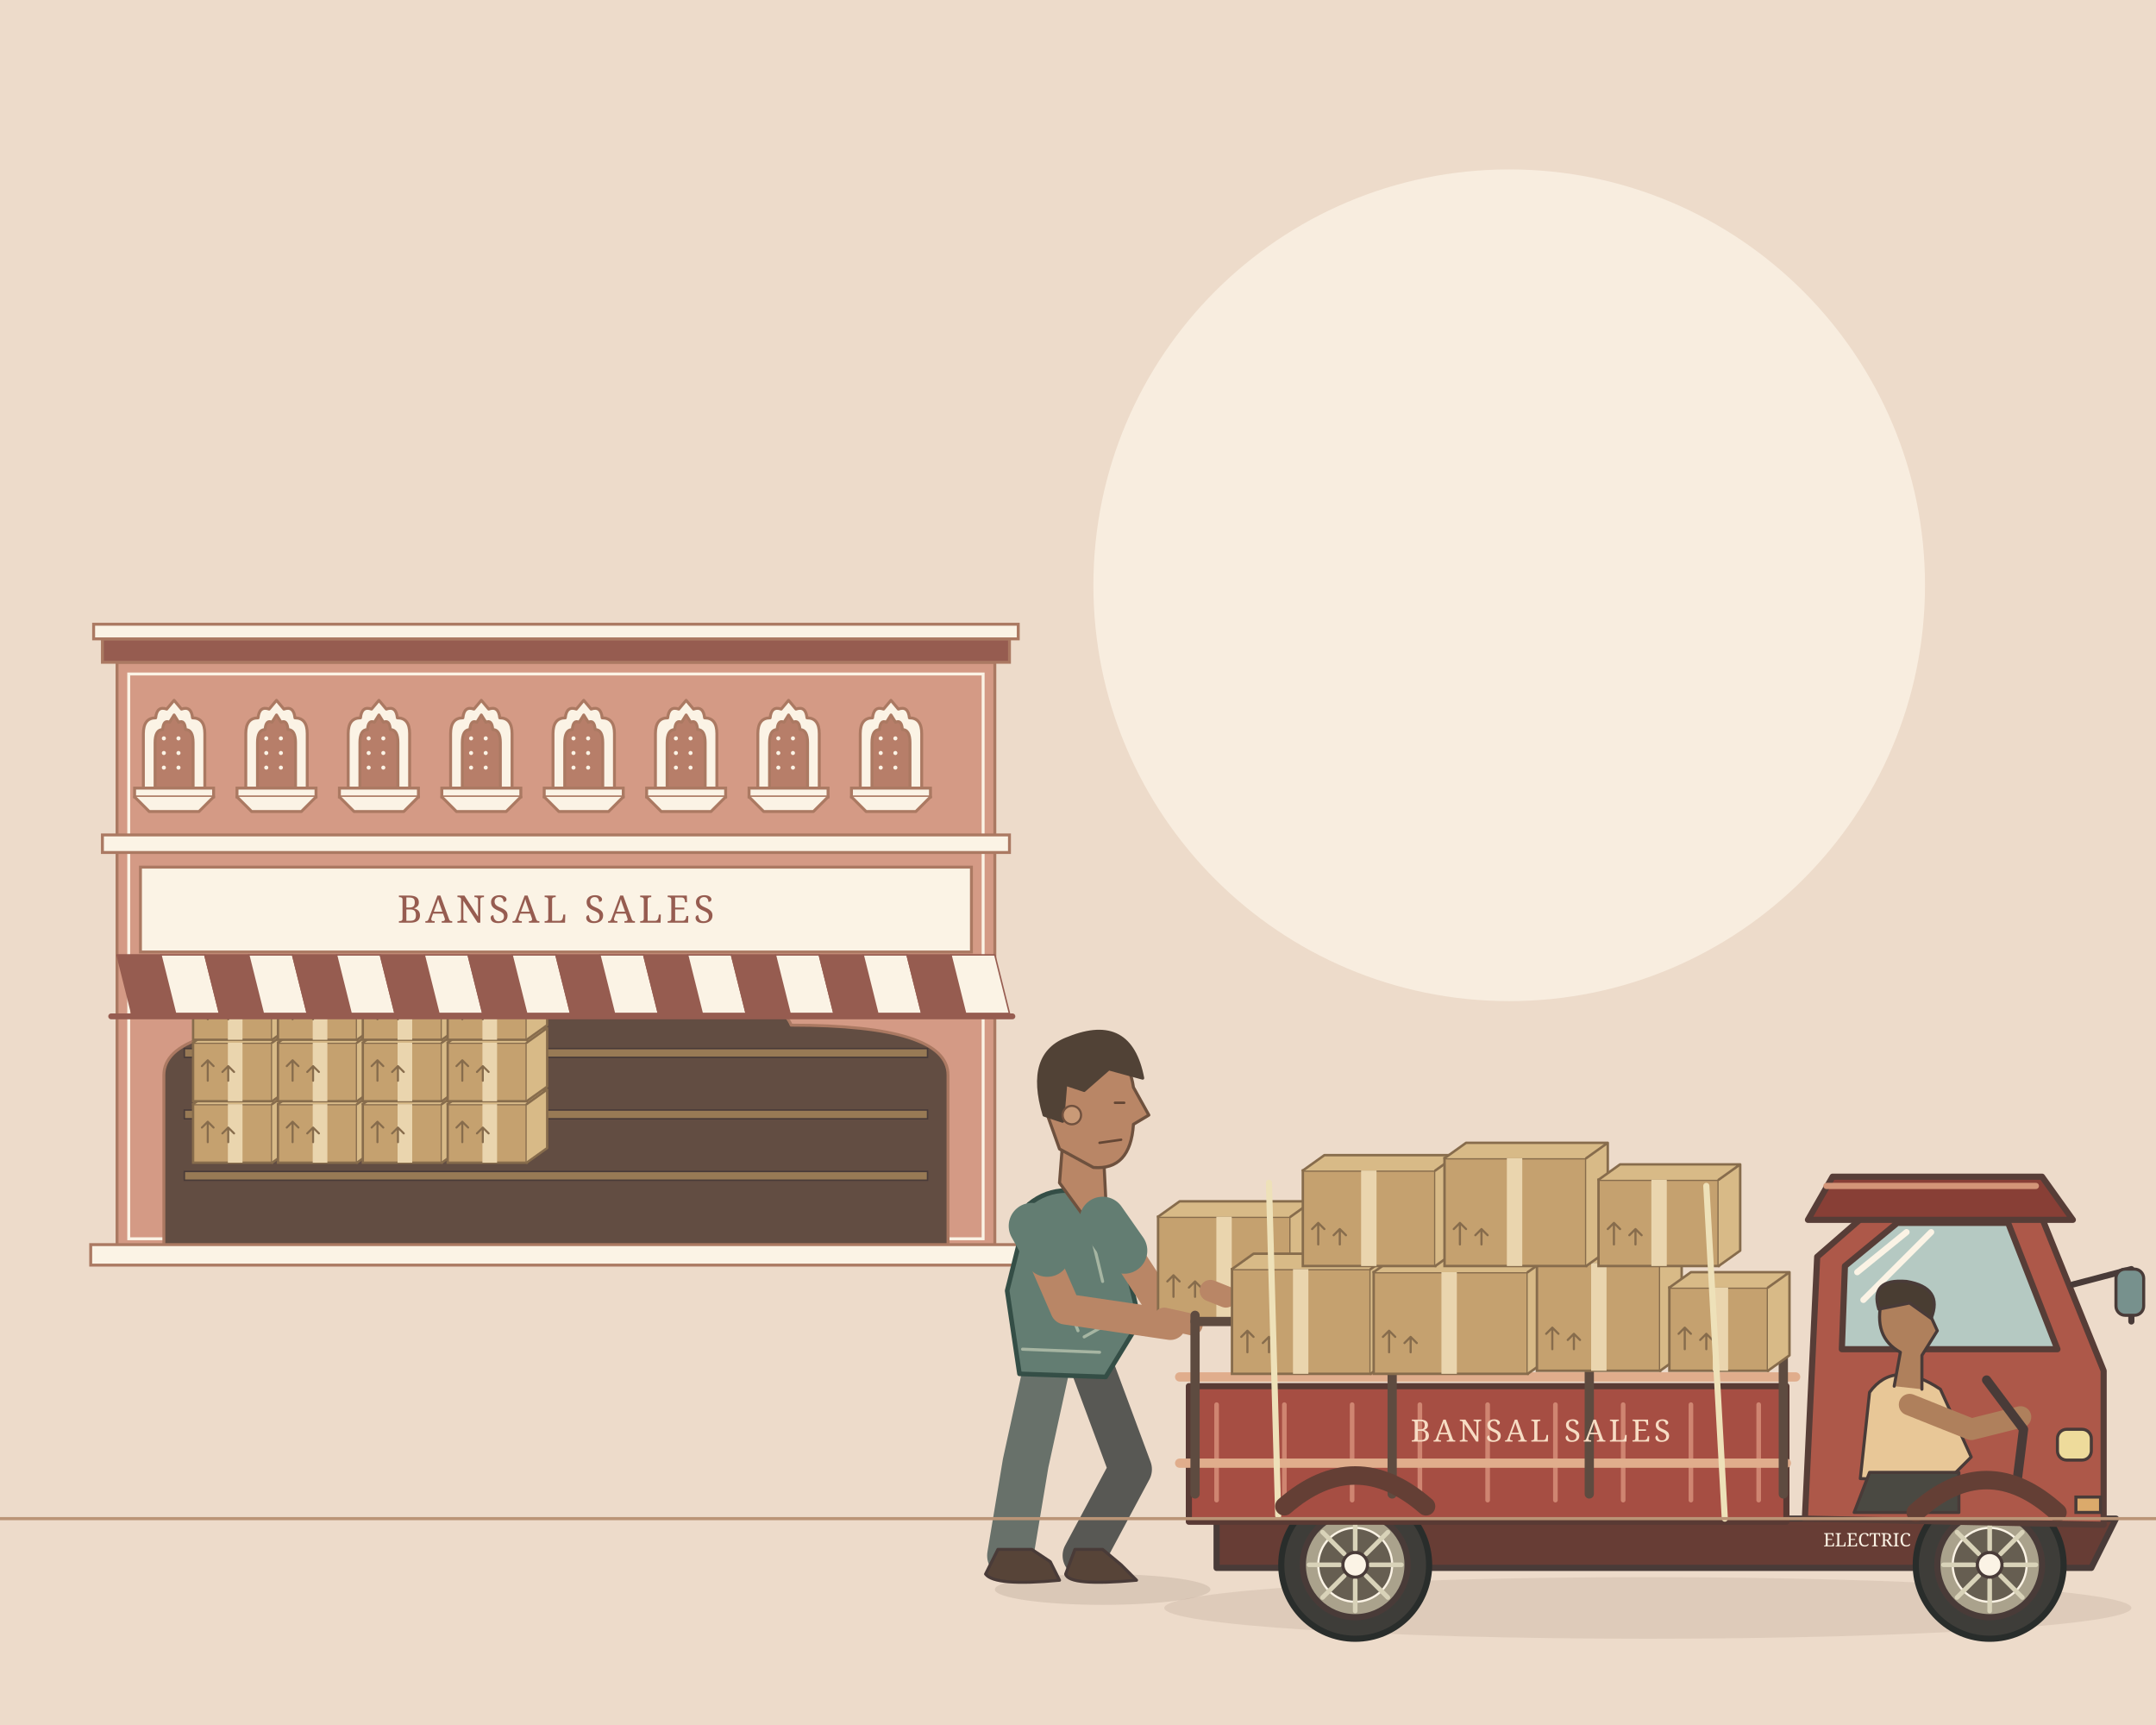
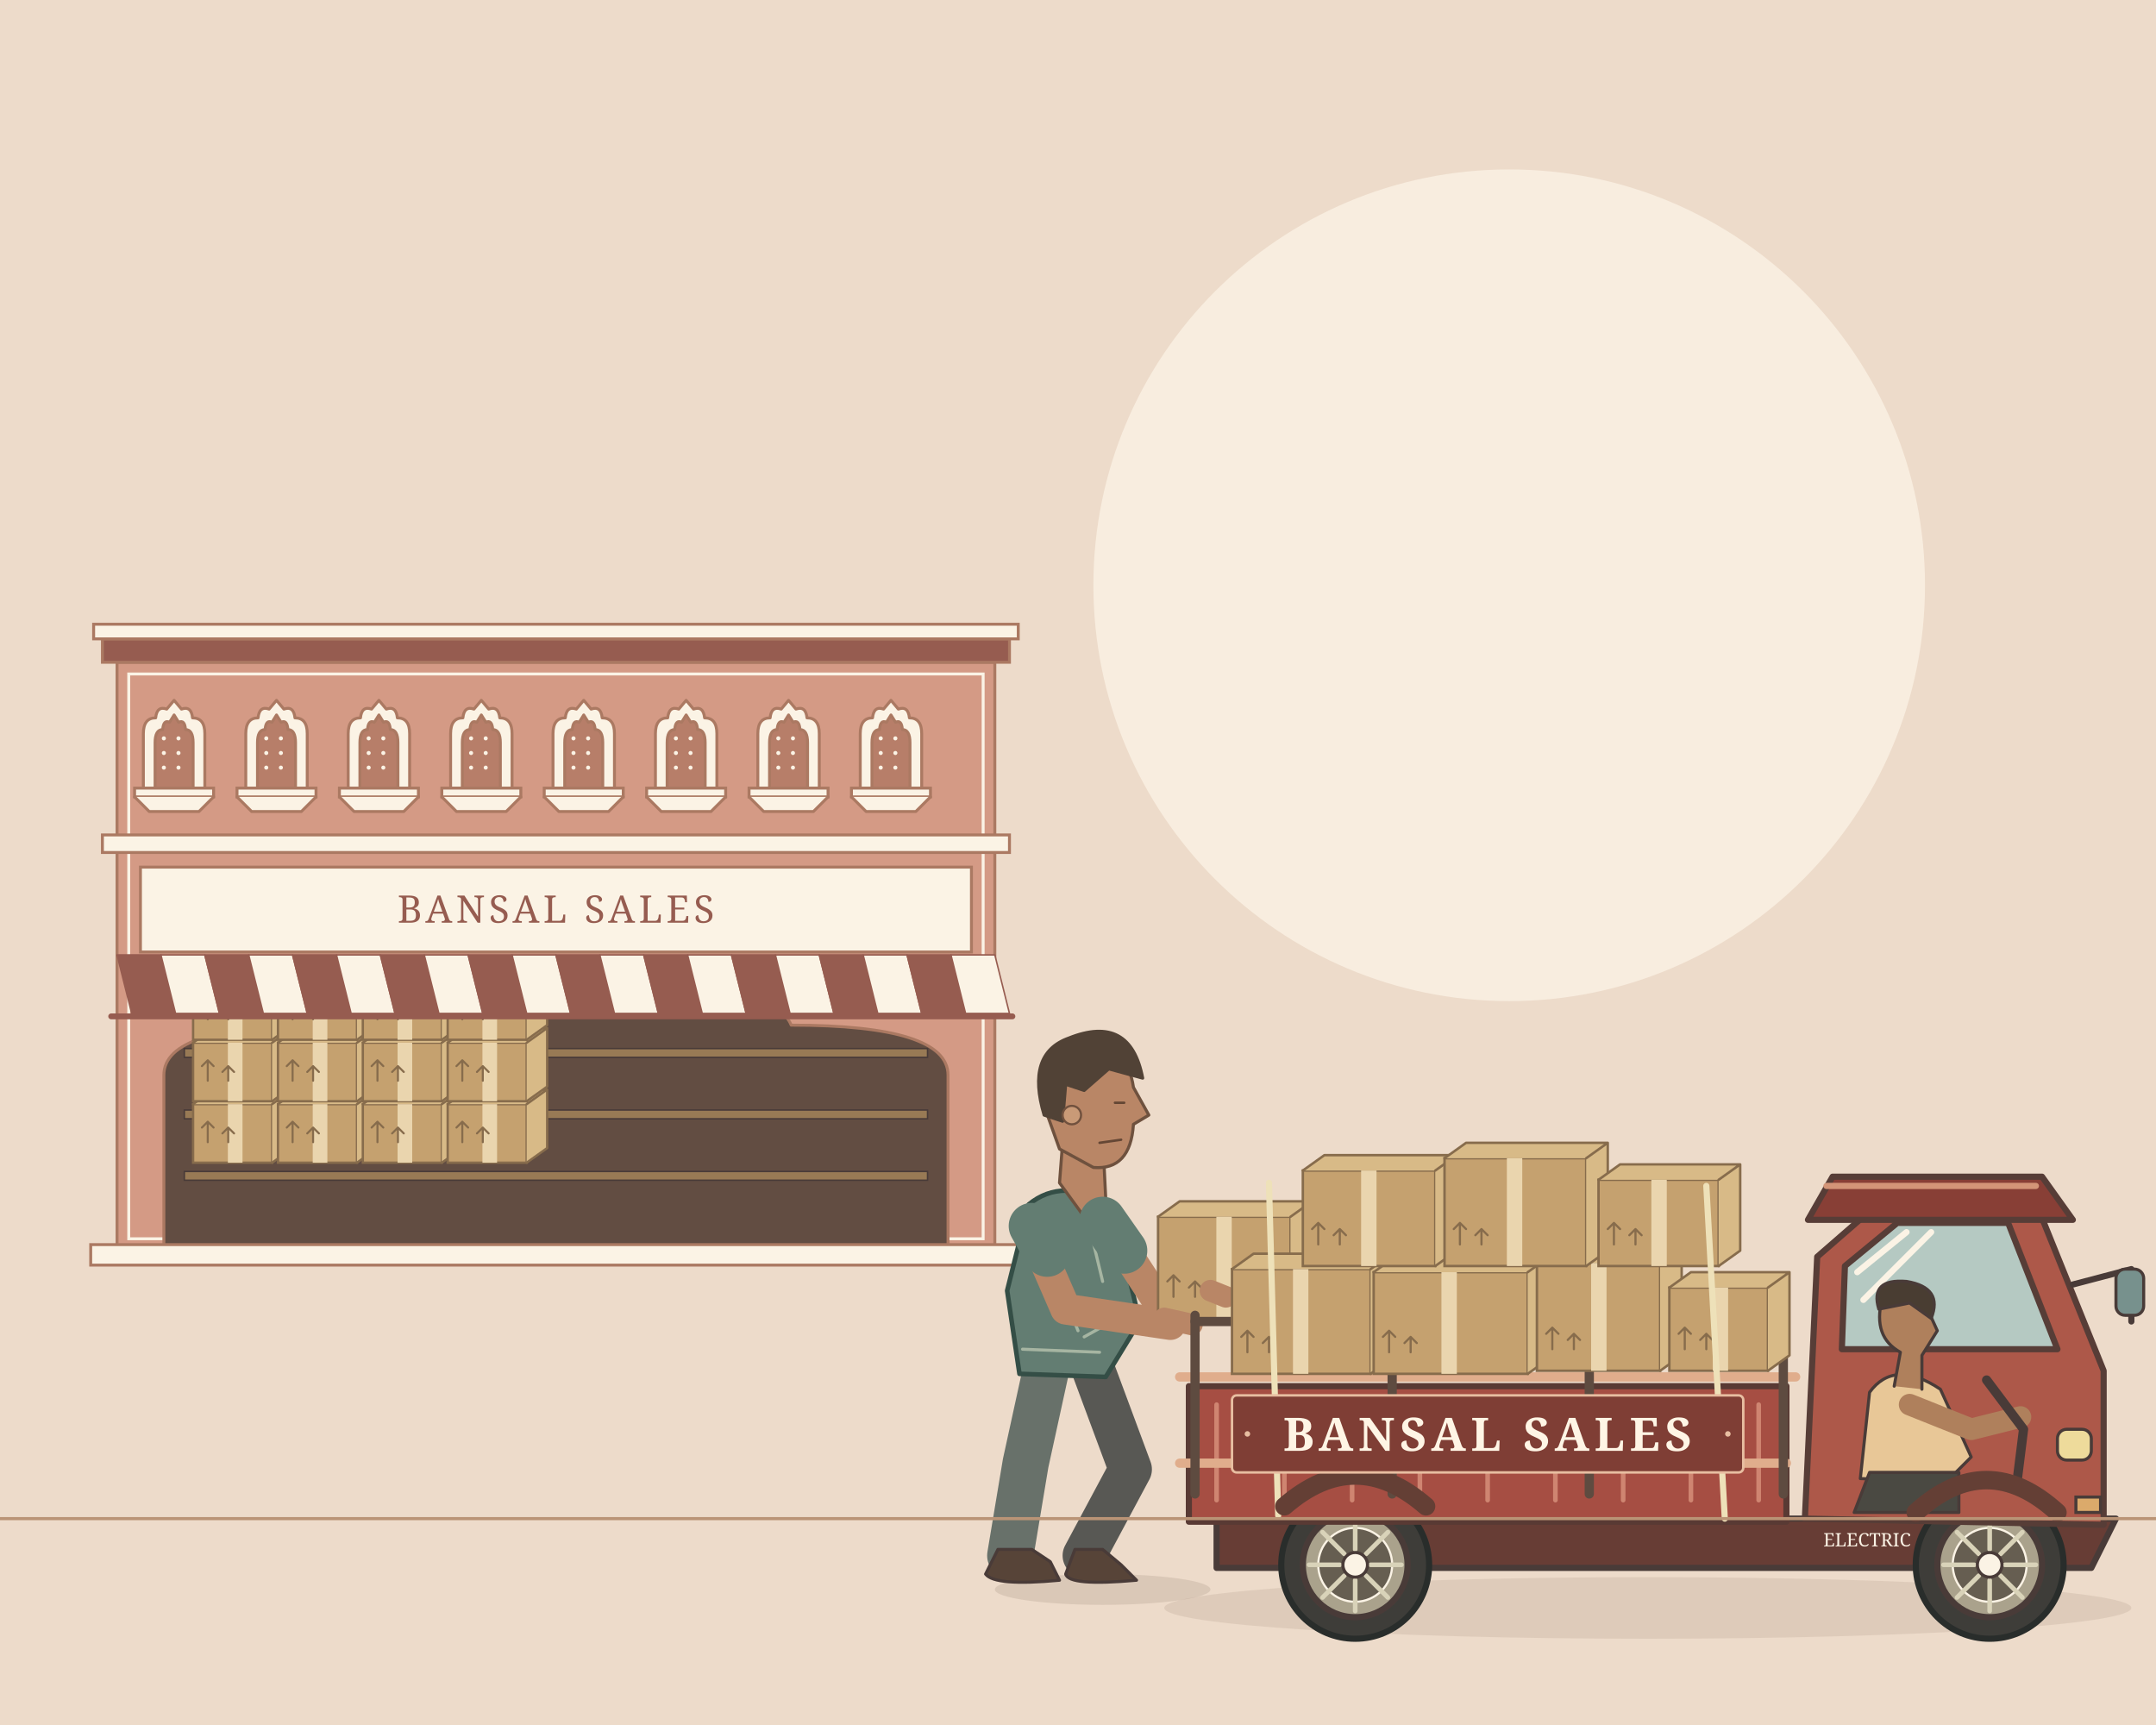
<svg xmlns="http://www.w3.org/2000/svg" viewBox="0 0 700 560">
  <rect x="0" y="0" width="700" height="560" rx="0" fill="#eddbca" stroke="none" stroke-width="1" />
  <circle cx="490" cy="190" r="135" fill="#f8eddf" stroke="none" stroke-width="1" />
  <g transform="translate(38 215) scale(0.95)">
    <g transform="translate(0 0) scale(1)">
      <rect x="0" y="0" width="300" height="200" rx="0" fill="#d49a85" stroke="#ab7962" stroke-width="1" />
      <rect x="4" y="4" width="292" height="193" rx="0" fill="none" stroke="#fbf3e5" stroke-width="1" />
      <rect x="-5" y="-8" width="310" height="8" rx="0" fill="#965c50" stroke="#ab7962" stroke-width="1" />
      <rect x="-8" y="-13" width="316" height="5" rx="0" fill="#fbf3e5" stroke="#ab7962" stroke-width="1" />
      <path d="M9 43V24.4 Q9 19.0 13.2 19.0 Q13.62 14.8 16.98 16.0L19.5 13L22.02 16.0Q25.38 14.8 25.8 19.0Q30 19.0 30 24.4V43Z" fill="#fbf3e5" stroke="#ab7962" stroke-width="1" stroke-linecap="round" stroke-linejoin="round" />
      <path d="M13 43V27.5 Q13 23.0 15.6 23.0 Q15.86 19.5 17.94 20.5L19.5 18L21.06 20.5Q23.14 19.5 23.4 23.0Q26 23.0 26 27.5V43Z" fill="#b77e69" stroke="#ab7962" stroke-width="1" stroke-linecap="round" stroke-linejoin="round" />
      <circle cx="16" cy="26" r="0.7" fill="#fbf3e5" stroke="none" stroke-width="1" />
      <circle cx="21" cy="26" r="0.7" fill="#fbf3e5" stroke="none" stroke-width="1" />
      <circle cx="16" cy="31" r="0.7" fill="#fbf3e5" stroke="none" stroke-width="1" />
      <circle cx="21" cy="31" r="0.7" fill="#fbf3e5" stroke="none" stroke-width="1" />
      <circle cx="16" cy="36" r="0.7" fill="#fbf3e5" stroke="none" stroke-width="1" />
      <circle cx="21" cy="36" r="0.7" fill="#fbf3e5" stroke="none" stroke-width="1" />
      <rect x="6" y="43" width="27" height="3" rx="0" fill="#fbf3e5" stroke="#ab7962" stroke-width="1" />
      <path d="M6 46L11 51H28L33 46" fill="#fbf3e5" stroke="#ab7962" stroke-width="1" stroke-linecap="round" stroke-linejoin="round" />
      <path d="M44 43V24.4 Q44 19.0 48.2 19.0 Q48.62 14.8 51.98 16.0L54.5 13L57.02 16.0Q60.38 14.8 60.8 19.0Q65 19.0 65 24.4V43Z" fill="#fbf3e5" stroke="#ab7962" stroke-width="1" stroke-linecap="round" stroke-linejoin="round" />
      <path d="M48 43V27.5 Q48 23.0 50.6 23.0 Q50.86 19.5 52.94 20.5L54.5 18L56.06 20.5Q58.14 19.5 58.4 23.0Q61 23.0 61 27.5V43Z" fill="#b77e69" stroke="#ab7962" stroke-width="1" stroke-linecap="round" stroke-linejoin="round" />
      <circle cx="51" cy="26" r="0.7" fill="#fbf3e5" stroke="none" stroke-width="1" />
      <circle cx="56" cy="26" r="0.7" fill="#fbf3e5" stroke="none" stroke-width="1" />
      <circle cx="51" cy="31" r="0.7" fill="#fbf3e5" stroke="none" stroke-width="1" />
      <circle cx="56" cy="31" r="0.7" fill="#fbf3e5" stroke="none" stroke-width="1" />
      <circle cx="51" cy="36" r="0.7" fill="#fbf3e5" stroke="none" stroke-width="1" />
      <circle cx="56" cy="36" r="0.7" fill="#fbf3e5" stroke="none" stroke-width="1" />
      <rect x="41" y="43" width="27" height="3" rx="0" fill="#fbf3e5" stroke="#ab7962" stroke-width="1" />
      <path d="M41 46L46 51H63L68 46" fill="#fbf3e5" stroke="#ab7962" stroke-width="1" stroke-linecap="round" stroke-linejoin="round" />
      <path d="M79 43V24.4 Q79 19.0 83.2 19.0 Q83.62 14.8 86.98 16.0L89.5 13L92.02 16.0Q95.38 14.8 95.8 19.0Q100 19.0 100 24.4V43Z" fill="#fbf3e5" stroke="#ab7962" stroke-width="1" stroke-linecap="round" stroke-linejoin="round" />
      <path d="M83 43V27.5 Q83 23.0 85.6 23.0 Q85.86 19.5 87.94 20.5L89.5 18L91.06 20.5Q93.14 19.5 93.4 23.0Q96 23.0 96 27.5V43Z" fill="#b77e69" stroke="#ab7962" stroke-width="1" stroke-linecap="round" stroke-linejoin="round" />
      <circle cx="86" cy="26" r="0.7" fill="#fbf3e5" stroke="none" stroke-width="1" />
      <circle cx="91" cy="26" r="0.7" fill="#fbf3e5" stroke="none" stroke-width="1" />
      <circle cx="86" cy="31" r="0.7" fill="#fbf3e5" stroke="none" stroke-width="1" />
      <circle cx="91" cy="31" r="0.7" fill="#fbf3e5" stroke="none" stroke-width="1" />
      <circle cx="86" cy="36" r="0.7" fill="#fbf3e5" stroke="none" stroke-width="1" />
      <circle cx="91" cy="36" r="0.7" fill="#fbf3e5" stroke="none" stroke-width="1" />
      <rect x="76" y="43" width="27" height="3" rx="0" fill="#fbf3e5" stroke="#ab7962" stroke-width="1" />
      <path d="M76 46L81 51H98L103 46" fill="#fbf3e5" stroke="#ab7962" stroke-width="1" stroke-linecap="round" stroke-linejoin="round" />
      <path d="M114 43V24.4 Q114 19.0 118.2 19.0 Q118.62 14.8 121.98 16.0L124.5 13L127.02 16.0Q130.38 14.8 130.8 19.0Q135 19.0 135 24.4V43Z" fill="#fbf3e5" stroke="#ab7962" stroke-width="1" stroke-linecap="round" stroke-linejoin="round" />
      <path d="M118 43V27.5 Q118 23.0 120.6 23.0 Q120.86 19.5 122.94 20.5L124.5 18L126.06 20.5Q128.14 19.5 128.4 23.0Q131 23.0 131 27.5V43Z" fill="#b77e69" stroke="#ab7962" stroke-width="1" stroke-linecap="round" stroke-linejoin="round" />
      <circle cx="121" cy="26" r="0.7" fill="#fbf3e5" stroke="none" stroke-width="1" />
      <circle cx="126" cy="26" r="0.7" fill="#fbf3e5" stroke="none" stroke-width="1" />
      <circle cx="121" cy="31" r="0.7" fill="#fbf3e5" stroke="none" stroke-width="1" />
      <circle cx="126" cy="31" r="0.7" fill="#fbf3e5" stroke="none" stroke-width="1" />
      <circle cx="121" cy="36" r="0.7" fill="#fbf3e5" stroke="none" stroke-width="1" />
      <circle cx="126" cy="36" r="0.7" fill="#fbf3e5" stroke="none" stroke-width="1" />
      <rect x="111" y="43" width="27" height="3" rx="0" fill="#fbf3e5" stroke="#ab7962" stroke-width="1" />
      <path d="M111 46L116 51H133L138 46" fill="#fbf3e5" stroke="#ab7962" stroke-width="1" stroke-linecap="round" stroke-linejoin="round" />
      <path d="M149 43V24.4 Q149 19.0 153.2 19.0 Q153.62 14.8 156.98 16.0L159.5 13L162.02 16.0Q165.38 14.8 165.8 19.0Q170 19.0 170 24.4V43Z" fill="#fbf3e5" stroke="#ab7962" stroke-width="1" stroke-linecap="round" stroke-linejoin="round" />
      <path d="M153 43V27.5 Q153 23.0 155.6 23.0 Q155.86 19.5 157.94 20.5L159.5 18L161.06 20.5Q163.14 19.5 163.4 23.0Q166 23.0 166 27.5V43Z" fill="#b77e69" stroke="#ab7962" stroke-width="1" stroke-linecap="round" stroke-linejoin="round" />
      <circle cx="156" cy="26" r="0.7" fill="#fbf3e5" stroke="none" stroke-width="1" />
      <circle cx="161" cy="26" r="0.7" fill="#fbf3e5" stroke="none" stroke-width="1" />
      <circle cx="156" cy="31" r="0.7" fill="#fbf3e5" stroke="none" stroke-width="1" />
      <circle cx="161" cy="31" r="0.7" fill="#fbf3e5" stroke="none" stroke-width="1" />
      <circle cx="156" cy="36" r="0.7" fill="#fbf3e5" stroke="none" stroke-width="1" />
      <circle cx="161" cy="36" r="0.7" fill="#fbf3e5" stroke="none" stroke-width="1" />
      <rect x="146" y="43" width="27" height="3" rx="0" fill="#fbf3e5" stroke="#ab7962" stroke-width="1" />
      <path d="M146 46L151 51H168L173 46" fill="#fbf3e5" stroke="#ab7962" stroke-width="1" stroke-linecap="round" stroke-linejoin="round" />
      <path d="M184 43V24.4 Q184 19.0 188.2 19.0 Q188.62 14.8 191.98 16.0L194.5 13L197.02 16.0Q200.38 14.8 200.8 19.0Q205 19.0 205 24.4V43Z" fill="#fbf3e5" stroke="#ab7962" stroke-width="1" stroke-linecap="round" stroke-linejoin="round" />
      <path d="M188 43V27.5 Q188 23.0 190.6 23.0 Q190.86 19.5 192.94 20.5L194.5 18L196.06 20.5Q198.14 19.5 198.4 23.0Q201 23.0 201 27.5V43Z" fill="#b77e69" stroke="#ab7962" stroke-width="1" stroke-linecap="round" stroke-linejoin="round" />
      <circle cx="191" cy="26" r="0.7" fill="#fbf3e5" stroke="none" stroke-width="1" />
      <circle cx="196" cy="26" r="0.7" fill="#fbf3e5" stroke="none" stroke-width="1" />
      <circle cx="191" cy="31" r="0.7" fill="#fbf3e5" stroke="none" stroke-width="1" />
      <circle cx="196" cy="31" r="0.7" fill="#fbf3e5" stroke="none" stroke-width="1" />
      <circle cx="191" cy="36" r="0.7" fill="#fbf3e5" stroke="none" stroke-width="1" />
      <circle cx="196" cy="36" r="0.7" fill="#fbf3e5" stroke="none" stroke-width="1" />
      <rect x="181" y="43" width="27" height="3" rx="0" fill="#fbf3e5" stroke="#ab7962" stroke-width="1" />
      <path d="M181 46L186 51H203L208 46" fill="#fbf3e5" stroke="#ab7962" stroke-width="1" stroke-linecap="round" stroke-linejoin="round" />
      <path d="M219 43V24.4 Q219 19.0 223.2 19.0 Q223.62 14.8 226.98 16.0L229.5 13L232.02 16.0Q235.38 14.8 235.8 19.0Q240 19.0 240 24.4V43Z" fill="#fbf3e5" stroke="#ab7962" stroke-width="1" stroke-linecap="round" stroke-linejoin="round" />
      <path d="M223 43V27.5 Q223 23.0 225.6 23.0 Q225.86 19.5 227.94 20.5L229.5 18L231.06 20.5Q233.14 19.5 233.4 23.0Q236 23.0 236 27.5V43Z" fill="#b77e69" stroke="#ab7962" stroke-width="1" stroke-linecap="round" stroke-linejoin="round" />
      <circle cx="226" cy="26" r="0.7" fill="#fbf3e5" stroke="none" stroke-width="1" />
      <circle cx="231" cy="26" r="0.7" fill="#fbf3e5" stroke="none" stroke-width="1" />
      <circle cx="226" cy="31" r="0.7" fill="#fbf3e5" stroke="none" stroke-width="1" />
      <circle cx="231" cy="31" r="0.7" fill="#fbf3e5" stroke="none" stroke-width="1" />
      <circle cx="226" cy="36" r="0.7" fill="#fbf3e5" stroke="none" stroke-width="1" />
      <circle cx="231" cy="36" r="0.7" fill="#fbf3e5" stroke="none" stroke-width="1" />
      <rect x="216" y="43" width="27" height="3" rx="0" fill="#fbf3e5" stroke="#ab7962" stroke-width="1" />
      <path d="M216 46L221 51H238L243 46" fill="#fbf3e5" stroke="#ab7962" stroke-width="1" stroke-linecap="round" stroke-linejoin="round" />
      <path d="M254 43V24.4 Q254 19.0 258.2 19.0 Q258.62 14.8 261.98 16.0L264.5 13L267.02 16.0Q270.38 14.8 270.8 19.0Q275 19.0 275 24.4V43Z" fill="#fbf3e5" stroke="#ab7962" stroke-width="1" stroke-linecap="round" stroke-linejoin="round" />
      <path d="M258 43V27.5 Q258 23.0 260.6 23.0 Q260.86 19.5 262.94 20.5L264.5 18L266.06 20.5Q268.14 19.5 268.4 23.0Q271 23.0 271 27.5V43Z" fill="#b77e69" stroke="#ab7962" stroke-width="1" stroke-linecap="round" stroke-linejoin="round" />
      <circle cx="261" cy="26" r="0.7" fill="#fbf3e5" stroke="none" stroke-width="1" />
      <circle cx="266" cy="26" r="0.7" fill="#fbf3e5" stroke="none" stroke-width="1" />
      <circle cx="261" cy="31" r="0.7" fill="#fbf3e5" stroke="none" stroke-width="1" />
      <circle cx="266" cy="31" r="0.7" fill="#fbf3e5" stroke="none" stroke-width="1" />
      <circle cx="261" cy="36" r="0.7" fill="#fbf3e5" stroke="none" stroke-width="1" />
      <circle cx="266" cy="36" r="0.7" fill="#fbf3e5" stroke="none" stroke-width="1" />
      <rect x="251" y="43" width="27" height="3" rx="0" fill="#fbf3e5" stroke="#ab7962" stroke-width="1" />
      <path d="M251 46L256 51H273L278 46" fill="#fbf3e5" stroke="#ab7962" stroke-width="1" stroke-linecap="round" stroke-linejoin="round" />
      <rect x="-5" y="59" width="310" height="6" rx="0" fill="#fbf3e5" stroke="#ab7962" stroke-width="1" />
      <rect x="8" y="70" width="284" height="29" rx="0" fill="#fbf3e5" stroke="#ab7962" stroke-width="1" />
      <text x="150.0" y="89" fill="#965c50" font-family="Georgia,serif" font-size="13" text-anchor="middle" letter-spacing="1.3">BANSAL SALES</text>
      <path d="M16 200V141.1 Q16 124.0 69.6 124.0 Q74.96 110.7 117.84 114.5L150.0 105L182.16 114.5Q225.04 110.7 230.4 124.0Q284 124.0 284 141.1V200Z" fill="#624d42" stroke="#ab7962" stroke-width="1" stroke-linecap="round" stroke-linejoin="round" />
      <rect x="23" y="111" width="254" height="3" rx="0" fill="#987a55" stroke="#493b38" stroke-width="0.5" />
      <rect x="23" y="132" width="254" height="3" rx="0" fill="#987a55" stroke="#493b38" stroke-width="0.5" />
      <rect x="23" y="153" width="254" height="3" rx="0" fill="#987a55" stroke="#493b38" stroke-width="0.5" />
      <rect x="23" y="174" width="254" height="3" rx="0" fill="#987a55" stroke="#493b38" stroke-width="0.5" />
      <rect x="26" y="151" width="27" height="20" rx="0" fill="#c5a16f" stroke="#876c4c" stroke-width="0.8" />
      <path d="M26 151l7 -5h27l-7 5M53 151l7 -5v20l-7 5" fill="#d8ba87" stroke="#876c4c" stroke-width="0.8" stroke-linecap="round" stroke-linejoin="round" />
      <rect x="37.88" y="151" width="5" height="20" rx="0" fill="#ead5ae" stroke="none" stroke-width="1" />
      <path d="M31 164v-7m-2 2l2 -2 2 2m5 5v-5m-2 2l2 -2 2 2" fill="none" stroke="#876c4c" stroke-width="0.7" stroke-linecap="round" stroke-linejoin="round" />
      <rect x="26" y="130" width="27" height="20" rx="0" fill="#c5a16f" stroke="#876c4c" stroke-width="0.8" />
      <path d="M26 130l7 -5h27l-7 5M53 130l7 -5v20l-7 5" fill="#d8ba87" stroke="#876c4c" stroke-width="0.8" stroke-linecap="round" stroke-linejoin="round" />
      <rect x="37.88" y="130" width="5" height="20" rx="0" fill="#ead5ae" stroke="none" stroke-width="1" />
      <path d="M31 143v-7m-2 2l2 -2 2 2m5 5v-5m-2 2l2 -2 2 2" fill="none" stroke="#876c4c" stroke-width="0.7" stroke-linecap="round" stroke-linejoin="round" />
      <rect x="26" y="109" width="27" height="20" rx="0" fill="#c5a16f" stroke="#876c4c" stroke-width="0.8" />
      <path d="M26 109l7 -5h27l-7 5M53 109l7 -5v20l-7 5" fill="#d8ba87" stroke="#876c4c" stroke-width="0.8" stroke-linecap="round" stroke-linejoin="round" />
      <rect x="37.88" y="109" width="5" height="20" rx="0" fill="#ead5ae" stroke="none" stroke-width="1" />
      <path d="M31 122v-7m-2 2l2 -2 2 2m5 5v-5m-2 2l2 -2 2 2" fill="none" stroke="#876c4c" stroke-width="0.7" stroke-linecap="round" stroke-linejoin="round" />
      <rect x="55" y="151" width="27" height="20" rx="0" fill="#c5a16f" stroke="#876c4c" stroke-width="0.8" />
      <path d="M55 151l7 -5h27l-7 5M82 151l7 -5v20l-7 5" fill="#d8ba87" stroke="#876c4c" stroke-width="0.8" stroke-linecap="round" stroke-linejoin="round" />
      <rect x="66.88" y="151" width="5" height="20" rx="0" fill="#ead5ae" stroke="none" stroke-width="1" />
      <path d="M60 164v-7m-2 2l2 -2 2 2m5 5v-5m-2 2l2 -2 2 2" fill="none" stroke="#876c4c" stroke-width="0.7" stroke-linecap="round" stroke-linejoin="round" />
      <rect x="55" y="130" width="27" height="20" rx="0" fill="#c5a16f" stroke="#876c4c" stroke-width="0.8" />
      <path d="M55 130l7 -5h27l-7 5M82 130l7 -5v20l-7 5" fill="#d8ba87" stroke="#876c4c" stroke-width="0.8" stroke-linecap="round" stroke-linejoin="round" />
      <rect x="66.88" y="130" width="5" height="20" rx="0" fill="#ead5ae" stroke="none" stroke-width="1" />
      <path d="M60 143v-7m-2 2l2 -2 2 2m5 5v-5m-2 2l2 -2 2 2" fill="none" stroke="#876c4c" stroke-width="0.7" stroke-linecap="round" stroke-linejoin="round" />
      <rect x="55" y="109" width="27" height="20" rx="0" fill="#c5a16f" stroke="#876c4c" stroke-width="0.8" />
      <path d="M55 109l7 -5h27l-7 5M82 109l7 -5v20l-7 5" fill="#d8ba87" stroke="#876c4c" stroke-width="0.8" stroke-linecap="round" stroke-linejoin="round" />
      <rect x="66.88" y="109" width="5" height="20" rx="0" fill="#ead5ae" stroke="none" stroke-width="1" />
      <path d="M60 122v-7m-2 2l2 -2 2 2m5 5v-5m-2 2l2 -2 2 2" fill="none" stroke="#876c4c" stroke-width="0.7" stroke-linecap="round" stroke-linejoin="round" />
      <rect x="84" y="151" width="27" height="20" rx="0" fill="#c5a16f" stroke="#876c4c" stroke-width="0.8" />
      <path d="M84 151l7 -5h27l-7 5M111 151l7 -5v20l-7 5" fill="#d8ba87" stroke="#876c4c" stroke-width="0.8" stroke-linecap="round" stroke-linejoin="round" />
      <rect x="95.88" y="151" width="5" height="20" rx="0" fill="#ead5ae" stroke="none" stroke-width="1" />
      <path d="M89 164v-7m-2 2l2 -2 2 2m5 5v-5m-2 2l2 -2 2 2" fill="none" stroke="#876c4c" stroke-width="0.7" stroke-linecap="round" stroke-linejoin="round" />
      <rect x="84" y="130" width="27" height="20" rx="0" fill="#c5a16f" stroke="#876c4c" stroke-width="0.8" />
      <path d="M84 130l7 -5h27l-7 5M111 130l7 -5v20l-7 5" fill="#d8ba87" stroke="#876c4c" stroke-width="0.8" stroke-linecap="round" stroke-linejoin="round" />
      <rect x="95.88" y="130" width="5" height="20" rx="0" fill="#ead5ae" stroke="none" stroke-width="1" />
      <path d="M89 143v-7m-2 2l2 -2 2 2m5 5v-5m-2 2l2 -2 2 2" fill="none" stroke="#876c4c" stroke-width="0.7" stroke-linecap="round" stroke-linejoin="round" />
      <rect x="84" y="109" width="27" height="20" rx="0" fill="#c5a16f" stroke="#876c4c" stroke-width="0.8" />
      <path d="M84 109l7 -5h27l-7 5M111 109l7 -5v20l-7 5" fill="#d8ba87" stroke="#876c4c" stroke-width="0.8" stroke-linecap="round" stroke-linejoin="round" />
      <rect x="95.88" y="109" width="5" height="20" rx="0" fill="#ead5ae" stroke="none" stroke-width="1" />
      <path d="M89 122v-7m-2 2l2 -2 2 2m5 5v-5m-2 2l2 -2 2 2" fill="none" stroke="#876c4c" stroke-width="0.7" stroke-linecap="round" stroke-linejoin="round" />
      <rect x="113" y="151" width="27" height="20" rx="0" fill="#c5a16f" stroke="#876c4c" stroke-width="0.8" />
      <path d="M113 151l7 -5h27l-7 5M140 151l7 -5v20l-7 5" fill="#d8ba87" stroke="#876c4c" stroke-width="0.8" stroke-linecap="round" stroke-linejoin="round" />
      <rect x="124.88" y="151" width="5" height="20" rx="0" fill="#ead5ae" stroke="none" stroke-width="1" />
      <path d="M118 164v-7m-2 2l2 -2 2 2m5 5v-5m-2 2l2 -2 2 2" fill="none" stroke="#876c4c" stroke-width="0.7" stroke-linecap="round" stroke-linejoin="round" />
      <rect x="113" y="130" width="27" height="20" rx="0" fill="#c5a16f" stroke="#876c4c" stroke-width="0.8" />
      <path d="M113 130l7 -5h27l-7 5M140 130l7 -5v20l-7 5" fill="#d8ba87" stroke="#876c4c" stroke-width="0.8" stroke-linecap="round" stroke-linejoin="round" />
      <rect x="124.88" y="130" width="5" height="20" rx="0" fill="#ead5ae" stroke="none" stroke-width="1" />
      <path d="M118 143v-7m-2 2l2 -2 2 2m5 5v-5m-2 2l2 -2 2 2" fill="none" stroke="#876c4c" stroke-width="0.7" stroke-linecap="round" stroke-linejoin="round" />
      <rect x="113" y="109" width="27" height="20" rx="0" fill="#c5a16f" stroke="#876c4c" stroke-width="0.8" />
      <path d="M113 109l7 -5h27l-7 5M140 109l7 -5v20l-7 5" fill="#d8ba87" stroke="#876c4c" stroke-width="0.8" stroke-linecap="round" stroke-linejoin="round" />
      <rect x="124.88" y="109" width="5" height="20" rx="0" fill="#ead5ae" stroke="none" stroke-width="1" />
      <path d="M118 122v-7m-2 2l2 -2 2 2m5 5v-5m-2 2l2 -2 2 2" fill="none" stroke="#876c4c" stroke-width="0.7" stroke-linecap="round" stroke-linejoin="round" />
      <path d="M0 100h15l5 20h-15Z" fill="#965c50" stroke="#965c50" stroke-width="0.5" stroke-linecap="round" stroke-linejoin="round" />
      <path d="M15 100h15l5 20h-15Z" fill="#fbf3e5" stroke="#965c50" stroke-width="0.5" stroke-linecap="round" stroke-linejoin="round" />
      <path d="M30 100h15l5 20h-15Z" fill="#965c50" stroke="#965c50" stroke-width="0.5" stroke-linecap="round" stroke-linejoin="round" />
      <path d="M45 100h15l5 20h-15Z" fill="#fbf3e5" stroke="#965c50" stroke-width="0.5" stroke-linecap="round" stroke-linejoin="round" />
      <path d="M60 100h15l5 20h-15Z" fill="#965c50" stroke="#965c50" stroke-width="0.5" stroke-linecap="round" stroke-linejoin="round" />
      <path d="M75 100h15l5 20h-15Z" fill="#fbf3e5" stroke="#965c50" stroke-width="0.5" stroke-linecap="round" stroke-linejoin="round" />
      <path d="M90 100h15l5 20h-15Z" fill="#965c50" stroke="#965c50" stroke-width="0.5" stroke-linecap="round" stroke-linejoin="round" />
      <path d="M105 100h15l5 20h-15Z" fill="#fbf3e5" stroke="#965c50" stroke-width="0.5" stroke-linecap="round" stroke-linejoin="round" />
      <path d="M120 100h15l5 20h-15Z" fill="#965c50" stroke="#965c50" stroke-width="0.5" stroke-linecap="round" stroke-linejoin="round" />
      <path d="M135 100h15l5 20h-15Z" fill="#fbf3e5" stroke="#965c50" stroke-width="0.5" stroke-linecap="round" stroke-linejoin="round" />
      <path d="M150 100h15l5 20h-15Z" fill="#965c50" stroke="#965c50" stroke-width="0.5" stroke-linecap="round" stroke-linejoin="round" />
      <path d="M165 100h15l5 20h-15Z" fill="#fbf3e5" stroke="#965c50" stroke-width="0.5" stroke-linecap="round" stroke-linejoin="round" />
      <path d="M180 100h15l5 20h-15Z" fill="#965c50" stroke="#965c50" stroke-width="0.5" stroke-linecap="round" stroke-linejoin="round" />
      <path d="M195 100h15l5 20h-15Z" fill="#fbf3e5" stroke="#965c50" stroke-width="0.5" stroke-linecap="round" stroke-linejoin="round" />
      <path d="M210 100h15l5 20h-15Z" fill="#965c50" stroke="#965c50" stroke-width="0.5" stroke-linecap="round" stroke-linejoin="round" />
      <path d="M225 100h15l5 20h-15Z" fill="#fbf3e5" stroke="#965c50" stroke-width="0.5" stroke-linecap="round" stroke-linejoin="round" />
      <path d="M240 100h15l5 20h-15Z" fill="#965c50" stroke="#965c50" stroke-width="0.5" stroke-linecap="round" stroke-linejoin="round" />
      <path d="M255 100h15l5 20h-15Z" fill="#fbf3e5" stroke="#965c50" stroke-width="0.5" stroke-linecap="round" stroke-linejoin="round" />
      <path d="M270 100h15l5 20h-15Z" fill="#965c50" stroke="#965c50" stroke-width="0.5" stroke-linecap="round" stroke-linejoin="round" />
      <path d="M285 100h15l5 20h-15Z" fill="#fbf3e5" stroke="#965c50" stroke-width="0.5" stroke-linecap="round" stroke-linejoin="round" />
      <path d="M-2 121H306" fill="none" stroke="#965c50" stroke-width="2" stroke-linecap="round" stroke-linejoin="round" />
      <rect x="-9" y="199" width="318" height="7" rx="0" fill="#fbf3e5" stroke="#ab7962" stroke-width="1" />
    </g>
  </g>
  <g transform="translate(345 510) scale(1)">
    <ellipse cx="13" cy="6" rx="35" ry="5" fill="#684f41" opacity=".14" />
    <g id="leg-back">
      <path d="M9 -68L22 -33L7 -5" fill="none" stroke="#585854" stroke-width="14" stroke-linecap="round" stroke-linejoin="round" />
      <path d="M4 -7L1 1Q2 5 24 3L19 -2L13 -7Z" fill="#574438" stroke="#493b38" stroke-width="1" stroke-linecap="round" stroke-linejoin="round" />
    </g>
    <g id="leg-front">
      <path d="M-5 -67L-12 -35L-17 -5" fill="none" stroke="#68716a" stroke-width="15" stroke-linecap="round" stroke-linejoin="round" />
      <path d="M-21 -7L-25 1Q-22 5 -1 3L-4 -3L-10 -7Z" fill="#574438" stroke="#493b38" stroke-width="1" stroke-linecap="round" stroke-linejoin="round" />
    </g>
    <path d="M-11 -119Q0 -128 16 -119L25 -81L14 -63L-14 -64L-18 -91Z" fill="#637d72" stroke="#344e46" stroke-width="1.5" stroke-linecap="round" stroke-linejoin="round" />
    <path d="M-8 -111L5 -78M-13 -72L12 -71M7 -119L13 -94M16 -81L7 -76" fill="none" stroke="#a6b5a2" stroke-width="1" stroke-linecap="round" stroke-linejoin="round" />
    <path d="M-1 -126L0 -139L13 -141L14 -121L7 -115Z" fill="#b98666" stroke="#6e513e" stroke-width="1" stroke-linecap="round" stroke-linejoin="round" />
    <path d="M-6 -151Q-6 -168 7 -171Q21 -171 23 -157L28 -148L23 -145Q22 -130 10 -131L-1 -137Z" fill="#b98666" stroke="#6e513e" stroke-width="1" stroke-linecap="round" stroke-linejoin="round" />
    <path d="M-6 -148Q-12 -168 2 -173Q22 -181 26 -160L15 -163L7 -156L1 -158L0 -146Z" fill="#514236" stroke="#514236" stroke-width="1" stroke-linecap="round" stroke-linejoin="round" />
    <circle cx="3" cy="-148" r="3" fill="#c99a77" stroke="#71513e" stroke-width="0.7" />
    <path d="M17 -152h3M19 -140l-7 1" fill="none" stroke="#654735" stroke-width="0.8" stroke-linecap="round" stroke-linejoin="round" />
    <path d="M15 -112L30 -89L48 -91" fill="none" stroke="#b98666" stroke-width="10" stroke-linecap="round" stroke-linejoin="round" />
    <path d="M-9 -108L1 -85L35 -80" fill="none" stroke="#b98666" stroke-width="10" stroke-linecap="round" stroke-linejoin="round" />
    <path d="M13 -114L20 -104M-10 -112L-5 -103" fill="none" stroke="#637d72" stroke-width="15" stroke-linecap="round" stroke-linejoin="round" />
    <rect x="31" y="-115" width="43" height="33" rx="0" fill="#c5a16f" stroke="#876c4c" stroke-width="0.8" />
    <path d="M31 -115l7 -5h43l-7 5M74 -115l7 -5v33l-7 5" fill="#d8ba87" stroke="#876c4c" stroke-width="0.8" stroke-linecap="round" stroke-linejoin="round" />
    <rect x="49.92" y="-115" width="5" height="33" rx="0" fill="#ead5ae" stroke="none" stroke-width="1" />
    <path d="M36 -89v-7m-2 2l2 -2 2 2m5 5v-5m-2 2l2 -2 2 2" fill="none" stroke="#876c4c" stroke-width="0.7" stroke-linecap="round" stroke-linejoin="round" />
    <path d="M33 -82L42 -80M48 -91L53 -89" fill="none" stroke="#b98666" stroke-width="7" stroke-linecap="round" stroke-linejoin="round" />
  </g>
  <g transform="translate(400 365) scale(1)">
    <ellipse cx="135" cy="157" rx="157" ry="10" fill="#715746" opacity=".12" />
    <path d="M-5 128H287L279 144H-5Z" fill="#673d35" stroke="#493b38" stroke-width="2" stroke-linecap="round" stroke-linejoin="round" />
    <circle cx="40" cy="143" r="24" fill="#3e3d39" stroke="#292d2b" stroke-width="2" />
    <circle cx="40" cy="143" r="17" fill="#aaa28c" stroke="#493b38" stroke-width="2" />
    <circle cx="40" cy="143" r="12" fill="#665e51" stroke="#fbf3e5" stroke-width="0.7" />
    <g class="spokes" style="transform-origin:40px 143px">
      <path d="M45.0 143.0L55.0 143.0" fill="none" stroke="#d9d3b9" stroke-width="1.5" stroke-linecap="round" stroke-linejoin="round" />
      <path d="M43.536 146.536L50.607 153.607" fill="none" stroke="#d9d3b9" stroke-width="1.5" stroke-linecap="round" stroke-linejoin="round" />
      <path d="M40.0 148.0L40.0 158.0" fill="none" stroke="#d9d3b9" stroke-width="1.5" stroke-linecap="round" stroke-linejoin="round" />
      <path d="M36.464 146.536L29.393 153.607" fill="none" stroke="#d9d3b9" stroke-width="1.5" stroke-linecap="round" stroke-linejoin="round" />
      <path d="M35.0 143.0L25.0 143.0" fill="none" stroke="#d9d3b9" stroke-width="1.5" stroke-linecap="round" stroke-linejoin="round" />
      <path d="M36.464 139.464L29.393 132.393" fill="none" stroke="#d9d3b9" stroke-width="1.5" stroke-linecap="round" stroke-linejoin="round" />
      <path d="M40.0 138.0L40.0 128.0" fill="none" stroke="#d9d3b9" stroke-width="1.5" stroke-linecap="round" stroke-linejoin="round" />
      <path d="M43.536 139.464L50.607 132.393" fill="none" stroke="#d9d3b9" stroke-width="1.5" stroke-linecap="round" stroke-linejoin="round" />
    </g>
    <circle cx="40" cy="143" r="4" fill="#fbf3e5" stroke="#493b38" stroke-width="1" />
    <circle cx="246" cy="143" r="24" fill="#3e3d39" stroke="#292d2b" stroke-width="2" />
    <circle cx="246" cy="143" r="17" fill="#aaa28c" stroke="#493b38" stroke-width="2" />
    <circle cx="246" cy="143" r="12" fill="#665e51" stroke="#fbf3e5" stroke-width="0.7" />
    <g class="spokes" style="transform-origin:246px 143px">
      <path d="M251.0 143.0L261.0 143.0" fill="none" stroke="#d9d3b9" stroke-width="1.5" stroke-linecap="round" stroke-linejoin="round" />
      <path d="M249.536 146.536L256.607 153.607" fill="none" stroke="#d9d3b9" stroke-width="1.5" stroke-linecap="round" stroke-linejoin="round" />
      <path d="M246.0 148.0L246.0 158.0" fill="none" stroke="#d9d3b9" stroke-width="1.5" stroke-linecap="round" stroke-linejoin="round" />
      <path d="M242.464 146.536L235.393 153.607" fill="none" stroke="#d9d3b9" stroke-width="1.5" stroke-linecap="round" stroke-linejoin="round" />
      <path d="M241.0 143.0L231.0 143.0" fill="none" stroke="#d9d3b9" stroke-width="1.5" stroke-linecap="round" stroke-linejoin="round" />
      <path d="M242.464 139.464L235.393 132.393" fill="none" stroke="#d9d3b9" stroke-width="1.5" stroke-linecap="round" stroke-linejoin="round" />
      <path d="M246.0 138.0L246.0 128.0" fill="none" stroke="#d9d3b9" stroke-width="1.5" stroke-linecap="round" stroke-linejoin="round" />
      <path d="M249.536 139.464L256.607 132.393" fill="none" stroke="#d9d3b9" stroke-width="1.5" stroke-linecap="round" stroke-linejoin="round" />
    </g>
    <circle cx="246" cy="143" r="4" fill="#fbf3e5" stroke="#493b38" stroke-width="1" />
    <path d="M-14 85H180V129H-14Z" fill="#a64e43" stroke="#593a34" stroke-width="2" stroke-linecap="round" stroke-linejoin="round" />
    <path d="M-5 91v31" fill="none" stroke="#cf8571" stroke-width="1.5" stroke-linecap="round" stroke-linejoin="round" />
    <path d="M17 91v31" fill="none" stroke="#cf8571" stroke-width="1.5" stroke-linecap="round" stroke-linejoin="round" />
    <path d="M39 91v31" fill="none" stroke="#cf8571" stroke-width="1.5" stroke-linecap="round" stroke-linejoin="round" />
    <path d="M61 91v31" fill="none" stroke="#cf8571" stroke-width="1.5" stroke-linecap="round" stroke-linejoin="round" />
    <path d="M83 91v31" fill="none" stroke="#cf8571" stroke-width="1.5" stroke-linecap="round" stroke-linejoin="round" />
    <path d="M105 91v31" fill="none" stroke="#cf8571" stroke-width="1.5" stroke-linecap="round" stroke-linejoin="round" />
    <path d="M127 91v31" fill="none" stroke="#cf8571" stroke-width="1.5" stroke-linecap="round" stroke-linejoin="round" />
    <path d="M149 91v31" fill="none" stroke="#cf8571" stroke-width="1.5" stroke-linecap="round" stroke-linejoin="round" />
    <path d="M171 91v31" fill="none" stroke="#cf8571" stroke-width="1.5" stroke-linecap="round" stroke-linejoin="round" />
    <path d="M-17 82H183M-17 110H180" fill="none" stroke="#e0ad8c" stroke-width="3" stroke-linecap="round" stroke-linejoin="round" />
    <path d="M-12 62v58" fill="none" stroke="#5e4b40" stroke-width="3" stroke-linecap="round" stroke-linejoin="round" />
    <path d="M52 62v58" fill="none" stroke="#5e4b40" stroke-width="3" stroke-linecap="round" stroke-linejoin="round" />
    <path d="M116 62v58" fill="none" stroke="#5e4b40" stroke-width="3" stroke-linecap="round" stroke-linejoin="round" />
    <path d="M179 62v58" fill="none" stroke="#5e4b40" stroke-width="3" stroke-linecap="round" stroke-linejoin="round" />
    <path d="M-12 64H179" fill="none" stroke="#5e4b40" stroke-width="3" stroke-linecap="round" stroke-linejoin="round" />
    <rect x="0" y="47" width="45" height="34" rx="0" fill="#c5a16f" stroke="#876c4c" stroke-width="0.8" />
    <path d="M0 47l7 -5h45l-7 5M45 47l7 -5v34l-7 5" fill="#d8ba87" stroke="#876c4c" stroke-width="0.8" stroke-linecap="round" stroke-linejoin="round" />
    <rect x="19.8" y="47" width="5" height="34" rx="0" fill="#ead5ae" stroke="none" stroke-width="1" />
    <path d="M5 74v-7m-2 2l2 -2 2 2m5 5v-5m-2 2l2 -2 2 2" fill="none" stroke="#876c4c" stroke-width="0.7" stroke-linecap="round" stroke-linejoin="round" />
    <rect x="46" y="48" width="50" height="33" rx="0" fill="#c5a16f" stroke="#876c4c" stroke-width="0.8" />
    <path d="M46 48l7 -5h50l-7 5M96 48l7 -5v33l-7 5" fill="#d8ba87" stroke="#876c4c" stroke-width="0.8" stroke-linecap="round" stroke-linejoin="round" />
    <rect x="68.0" y="48" width="5" height="33" rx="0" fill="#ead5ae" stroke="none" stroke-width="1" />
    <path d="M51 74v-7m-2 2l2 -2 2 2m5 5v-5m-2 2l2 -2 2 2" fill="none" stroke="#876c4c" stroke-width="0.7" stroke-linecap="round" stroke-linejoin="round" />
    <rect x="99" y="45" width="40" height="35" rx="0" fill="#c5a16f" stroke="#876c4c" stroke-width="0.8" />
    <path d="M99 45l7 -5h40l-7 5M139 45l7 -5v35l-7 5" fill="#d8ba87" stroke="#876c4c" stroke-width="0.8" stroke-linecap="round" stroke-linejoin="round" />
    <rect x="116.6" y="45" width="5" height="35" rx="0" fill="#ead5ae" stroke="none" stroke-width="1" />
    <path d="M104 73v-7m-2 2l2 -2 2 2m5 5v-5m-2 2l2 -2 2 2" fill="none" stroke="#876c4c" stroke-width="0.7" stroke-linecap="round" stroke-linejoin="round" />
    <rect x="142" y="53" width="32" height="27" rx="0" fill="#c5a16f" stroke="#876c4c" stroke-width="0.8" />
    <path d="M142 53l7 -5h32l-7 5M174 53l7 -5v27l-7 5" fill="#d8ba87" stroke="#876c4c" stroke-width="0.8" stroke-linecap="round" stroke-linejoin="round" />
    <rect x="156.08" y="53" width="5" height="27" rx="0" fill="#ead5ae" stroke="none" stroke-width="1" />
    <path d="M147 73v-7m-2 2l2 -2 2 2m5 5v-5m-2 2l2 -2 2 2" fill="none" stroke="#876c4c" stroke-width="0.7" stroke-linecap="round" stroke-linejoin="round" />
    <rect x="23" y="15" width="43" height="31" rx="0" fill="#c5a16f" stroke="#876c4c" stroke-width="0.8" />
    <path d="M23 15l7 -5h43l-7 5M66 15l7 -5v31l-7 5" fill="#d8ba87" stroke="#876c4c" stroke-width="0.8" stroke-linecap="round" stroke-linejoin="round" />
    <rect x="41.92" y="15" width="5" height="31" rx="0" fill="#ead5ae" stroke="none" stroke-width="1" />
    <path d="M28 39v-7m-2 2l2 -2 2 2m5 5v-5m-2 2l2 -2 2 2" fill="none" stroke="#876c4c" stroke-width="0.7" stroke-linecap="round" stroke-linejoin="round" />
    <rect x="69" y="11" width="46" height="35" rx="0" fill="#c5a16f" stroke="#876c4c" stroke-width="0.8" />
    <path d="M69 11l7 -5h46l-7 5M115 11l7 -5v35l-7 5" fill="#d8ba87" stroke="#876c4c" stroke-width="0.8" stroke-linecap="round" stroke-linejoin="round" />
    <rect x="89.24" y="11" width="5" height="35" rx="0" fill="#ead5ae" stroke="none" stroke-width="1" />
    <path d="M74 39v-7m-2 2l2 -2 2 2m5 5v-5m-2 2l2 -2 2 2" fill="none" stroke="#876c4c" stroke-width="0.7" stroke-linecap="round" stroke-linejoin="round" />
    <rect x="119" y="18" width="39" height="28" rx="0" fill="#c5a16f" stroke="#876c4c" stroke-width="0.8" />
    <path d="M119 18l7 -5h39l-7 5M158 18l7 -5v28l-7 5" fill="#d8ba87" stroke="#876c4c" stroke-width="0.8" stroke-linecap="round" stroke-linejoin="round" />
    <rect x="136.16" y="18" width="5" height="28" rx="0" fill="#ead5ae" stroke="none" stroke-width="1" />
    <path d="M124 39v-7m-2 2l2 -2 2 2m5 5v-5m-2 2l2 -2 2 2" fill="none" stroke="#876c4c" stroke-width="0.7" stroke-linecap="round" stroke-linejoin="round" />
    <path d="M12 19L15 127M154 20L160 128" fill="none" stroke="#eee1b9" stroke-width="2" stroke-linecap="round" stroke-linejoin="round" />
    <path d="M186 128L190 43L213 23H260L283 80V130Z" fill="#ad5849" stroke="#573d37" stroke-width="2" stroke-linecap="round" stroke-linejoin="round" />
    <path d="M199 46L216 32H252L268 73H198Z" fill="#b5c9c2" stroke="#573d37" stroke-width="2" stroke-linecap="round" stroke-linejoin="round" />
    <path d="M203 48L219 35M205 57L227 35" fill="none" stroke="#fbf3e5" stroke-width="2" stroke-linecap="round" stroke-linejoin="round" />
    <path d="M204 115L207 87Q215 76 230 86L240 108L232 116Z" fill="#e8c797" stroke="#493b38" stroke-width="1" stroke-linecap="round" stroke-linejoin="round" />
    <path d="M215 85L217 74Q208 69 211 57Q217 50 224 56L229 67L224 75L224 86" fill="#af805c" stroke="#493b38" stroke-width="1" stroke-linecap="round" stroke-linejoin="round" />
    <path d="M210 60Q207 50 219 51Q231 53 227 63L220 58Z" fill="#493d32" stroke="#493b38" stroke-width="1" stroke-linecap="round" stroke-linejoin="round" />
    <path d="M220 91L240 99L256 95" fill="none" stroke="#af805c" stroke-width="7" stroke-linecap="round" stroke-linejoin="round" />
    <path d="M245 83L257 99L255 115" fill="none" stroke="#493b38" stroke-width="3" stroke-linecap="round" stroke-linejoin="round" />
    <path d="M207 113H236V126H202Z" fill="#4a4942" stroke="#493b38" stroke-width="1" stroke-linecap="round" stroke-linejoin="round" />
    <path d="M187 31L195 17H263L273 31Z" fill="#883f36" stroke="#573d37" stroke-width="2" stroke-linecap="round" stroke-linejoin="round" />
    <path d="M193 20H261" fill="none" stroke="#d39578" stroke-width="2" stroke-linecap="round" stroke-linejoin="round" />
    <path d="M273 52L292 47V64" fill="none" stroke="#493b38" stroke-width="2" stroke-linecap="round" stroke-linejoin="round" />
    <rect x="287" y="47" width="9" height="15" rx="3" fill="#77918d" stroke="#493b38" stroke-width="1" />
    <rect x="268" y="99" width="11" height="10" rx="3" fill="#eedb9b" stroke="#493b38" stroke-width="1" />
    <rect x="274" y="121" width="8" height="5" rx="0" fill="#dbaa6b" stroke="#493b38" stroke-width="1" />
    <path d="M17 124Q40 104 63 124M222 126Q245 105 268 126" fill="none" stroke="#643f35" stroke-width="6" stroke-linecap="round" stroke-linejoin="round" />
-     <text x="58" y="103" fill="#f7dcc4" font-family="Georgia,serif" font-size="10" letter-spacing="1.1">BANSAL SALES</text>
+     <g class="rickshaw-wordmark">
+       <rect x="0" y="88" width="166" height="25" rx="1.5" fill="#7f3e35" stroke="#e8bea1" stroke-width="0.8" />
+       <circle cx="5" cy="100.5" r="0.9" fill="#e8bea1" stroke="none" stroke-width="1" />
+       <circle cx="161" cy="100.5" r="0.9" fill="#e8bea1" stroke="none" stroke-width="1" />
+       <text x="83" y="106" fill="#fff5e5" font-family="Georgia,serif" font-size="15" text-anchor="middle" font-weight="700" letter-spacing="1.65">BANSAL SALES</text>
+     </g>
    <text x="192" y="137" fill="#fbf3e5" font-family="Georgia,serif" font-size="6">ELECTRIC</text>
  </g>
  <path d="M0 493H700" fill="none" stroke="#ba9476" stroke-width="1" stroke-linecap="round" stroke-linejoin="round" />
</svg>
